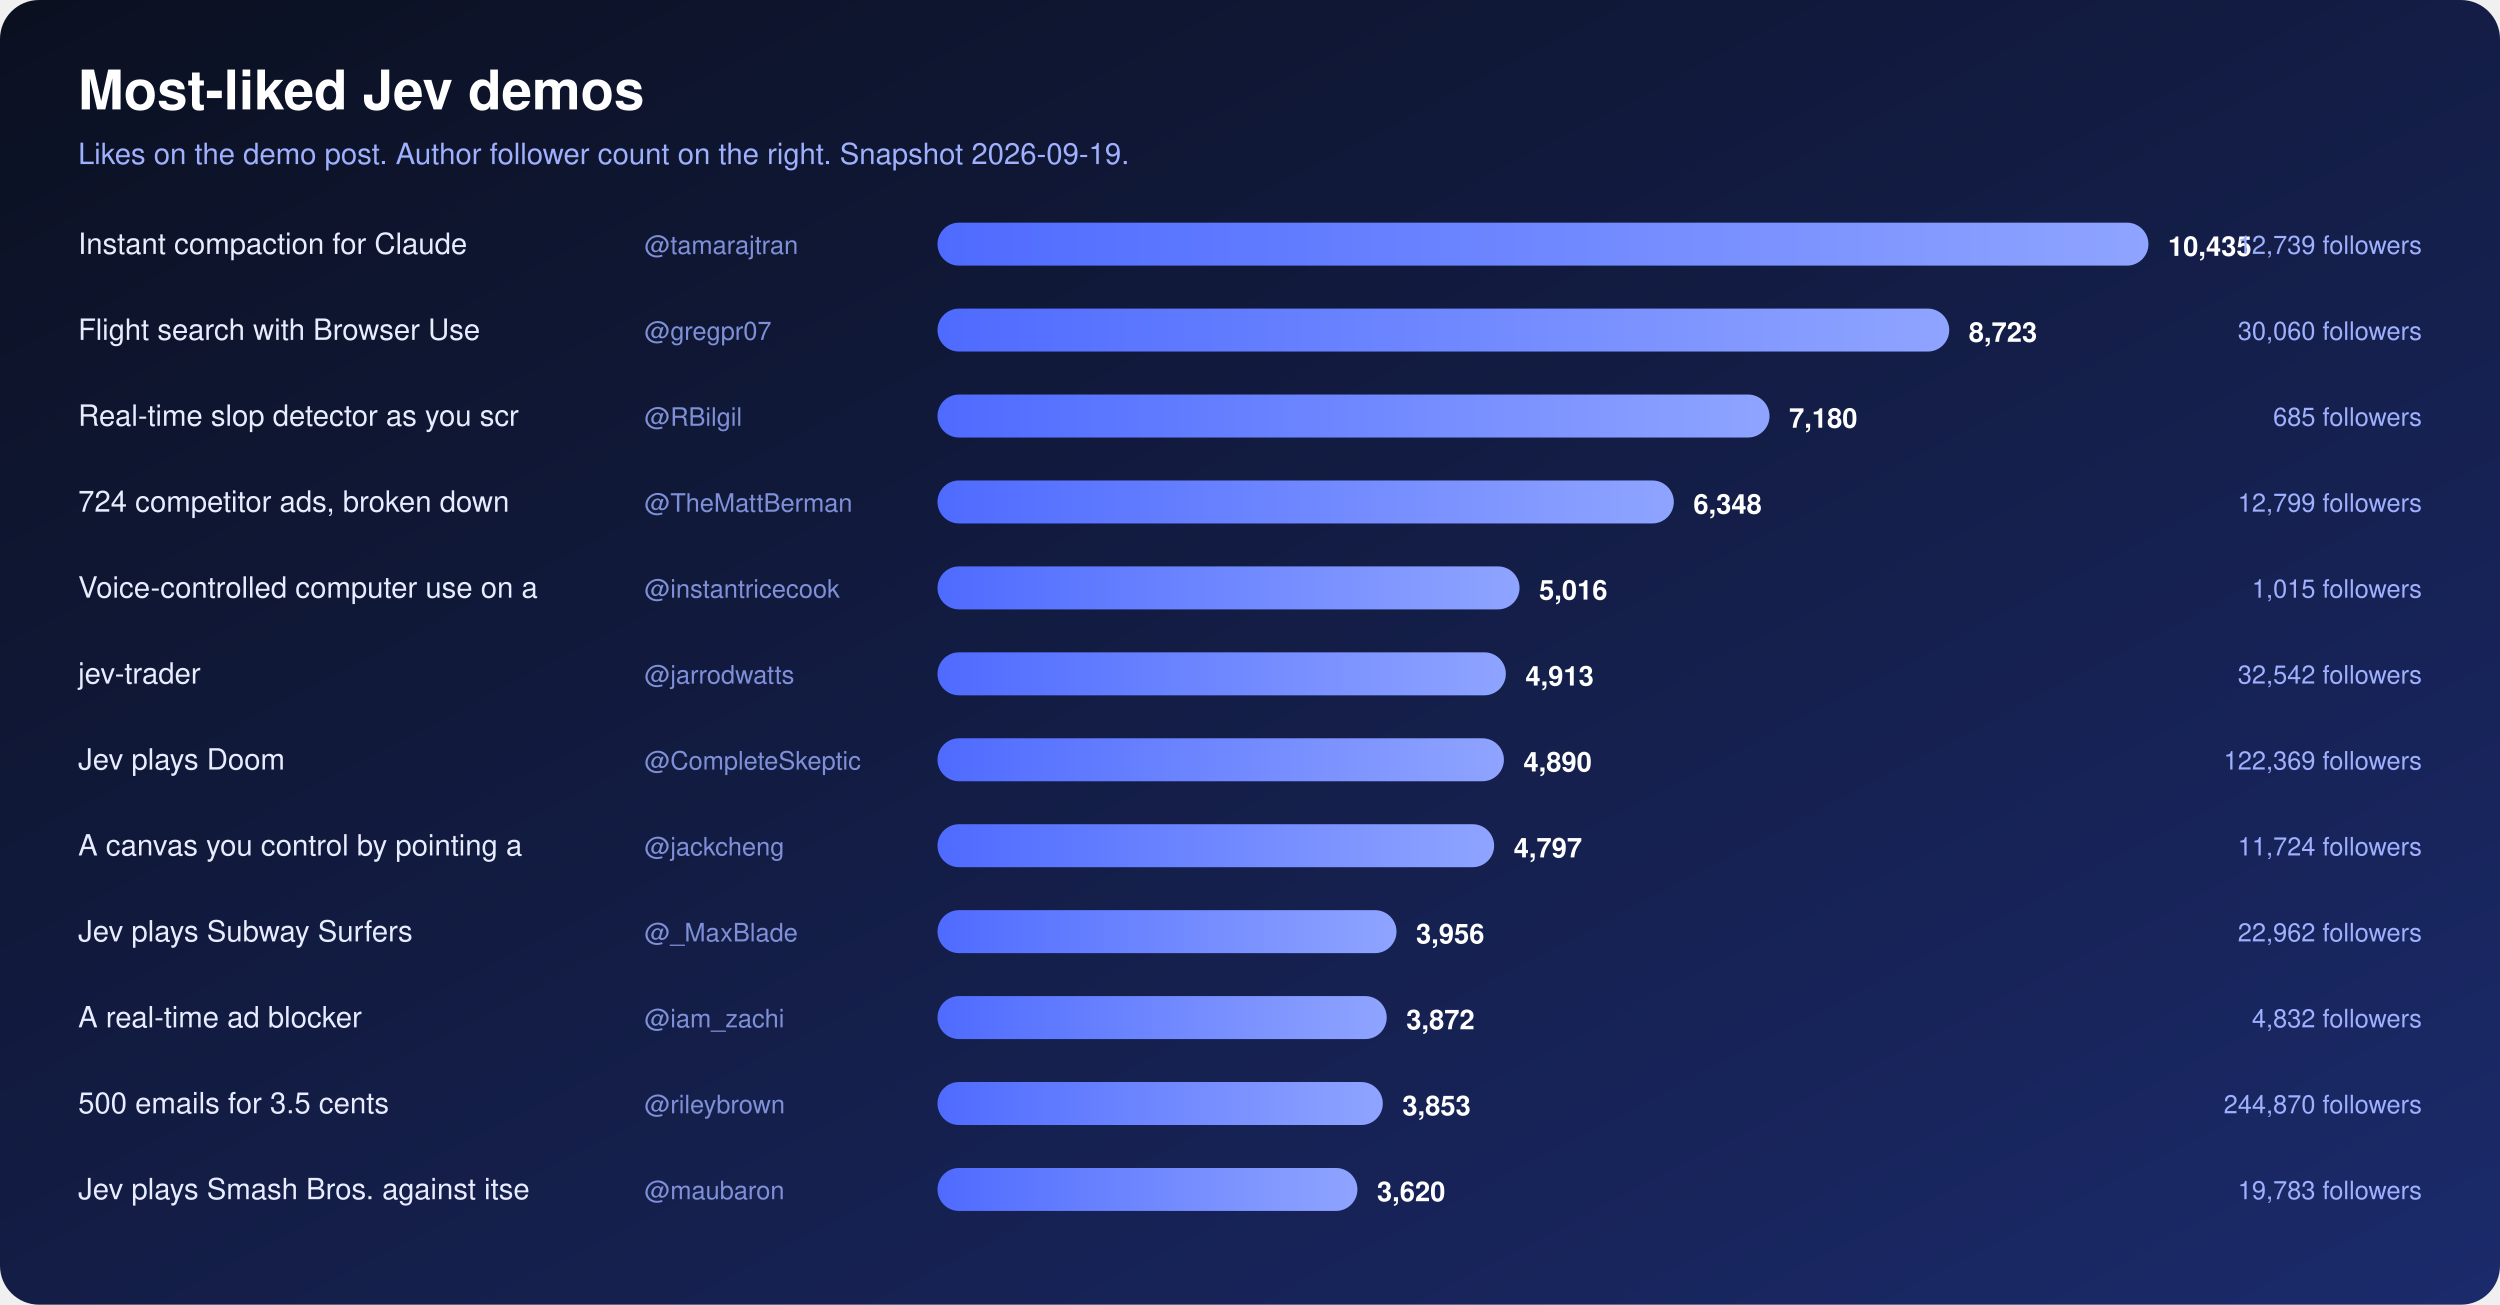
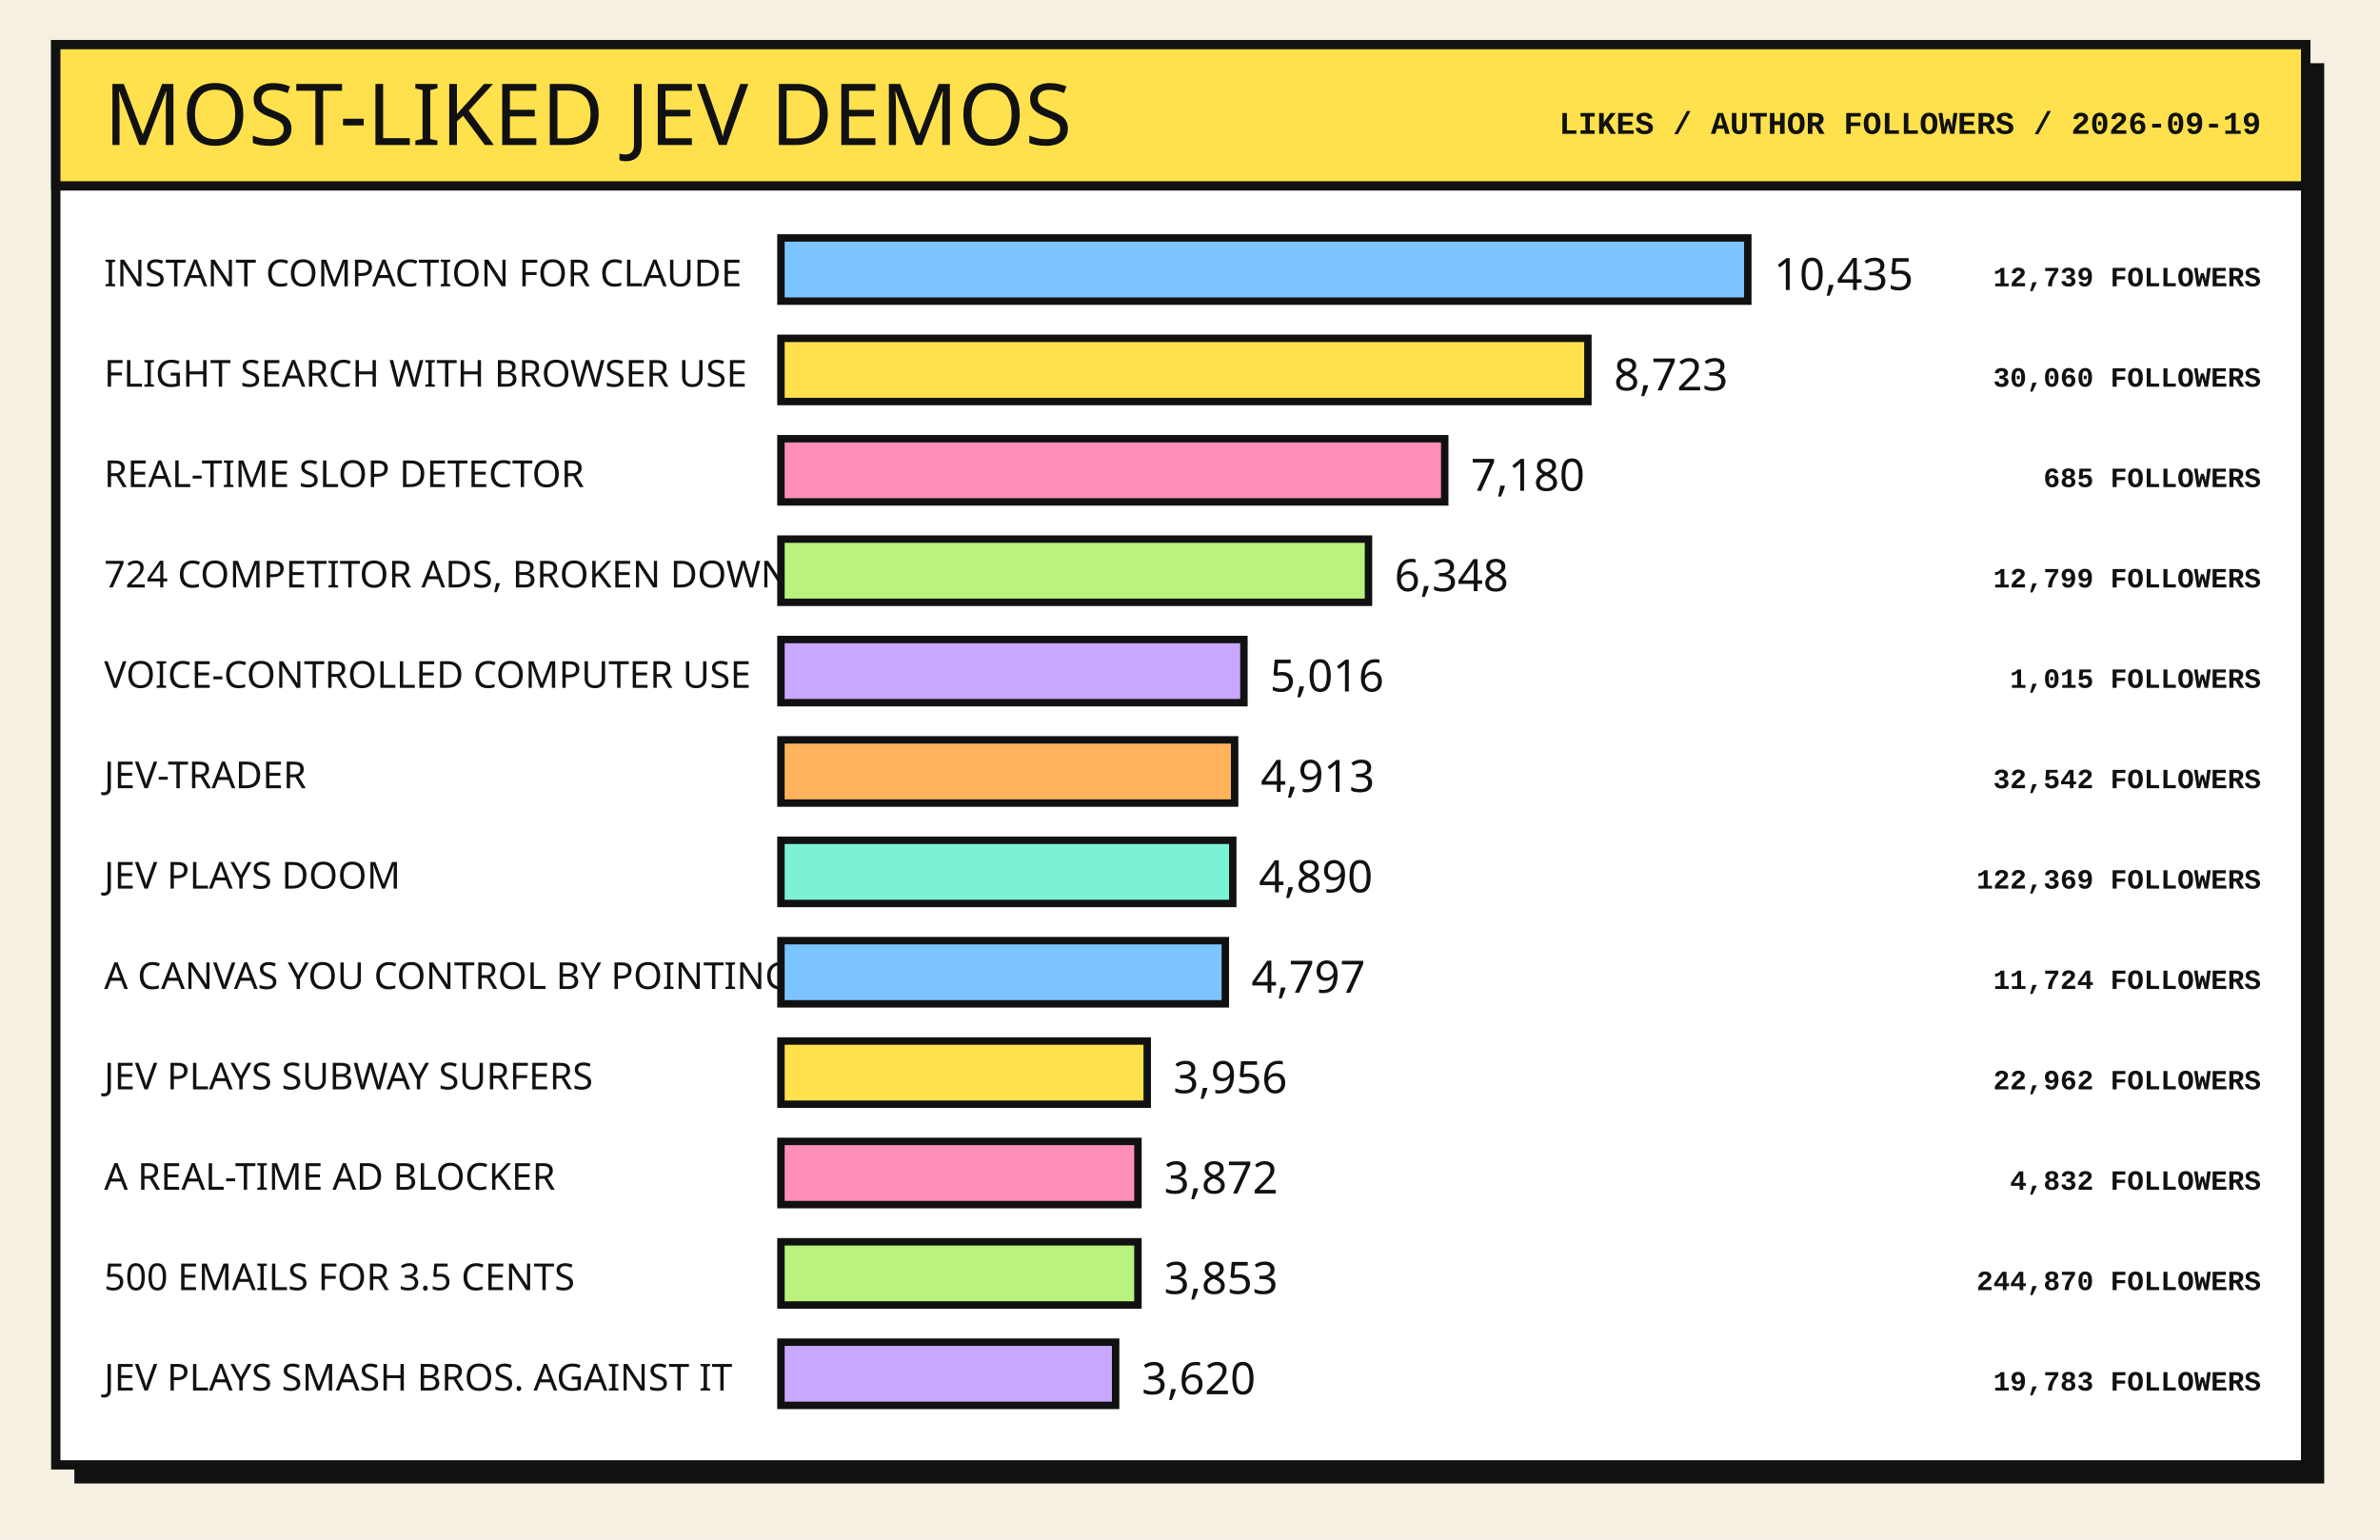
- <svg xmlns="http://www.w3.org/2000/svg" width="1280" height="668" viewBox="0 0 1280 668">
-   <style>@keyframes g{from{transform:scaleX(0)}to{transform:scaleX(1)}}.b{transform-origin:0 0;animation:g 1.2s cubic-bezier(.2,.8,.2,1) both}text{font-family:-apple-system,Segoe UI,Helvetica,Arial,sans-serif}</style>
-   <defs>
-     <linearGradient id="bg" x1="0" y1="0" x2="1" y2="1">
-       <stop offset="0" stop-color="#0b1020" />
-       <stop offset="1" stop-color="#1b2a6b" />
-     </linearGradient>
-     <linearGradient id="br" x1="0" x2="1">
-       <stop offset="0" stop-color="#4f6bff" />
-       <stop offset="1" stop-color="#8fa4ff" />
-     </linearGradient>
-   </defs>
-   <rect width="1280" height="668" rx="20" fill="url(#bg)" />
-   <text x="40" y="56" font-size="28" font-weight="800" fill="#fff">Most-liked Jev demos</text>
-   <text x="40" y="84" font-size="15" fill="#9fb0ff">Likes on the demo post. Author follower count on the right. Snapshot 2026-09-19.</text>
-   <text x="40" y="130" font-size="15" fill="#e8ecff">Instant compaction for Claude</text>
-   <text x="330" y="130" font-size="13" fill="#7f90d8">@tamarajtran</text>
-   <rect class="b" x="480" y="114" width="620" height="22" rx="11" fill="url(#br)" style="animation-delay:0.00s" />
-   <text x="1110" y="131" font-size="14" font-weight="700" fill="#fff">10,435</text>
-   <text x="1240" y="130" text-anchor="end" font-size="13" fill="#9fb0ff">12,739 followers</text>
-   <text x="40" y="174" font-size="15" fill="#e8ecff">Flight search with Browser Use</text>
-   <text x="330" y="174" font-size="13" fill="#7f90d8">@gregpr07</text>
-   <rect class="b" x="480" y="158" width="518" height="22" rx="11" fill="url(#br)" style="animation-delay:0.08s" />
-   <text x="1008" y="175" font-size="14" font-weight="700" fill="#fff">8,723</text>
-   <text x="1240" y="174" text-anchor="end" font-size="13" fill="#9fb0ff">30,060 followers</text>
-   <text x="40" y="218" font-size="15" fill="#e8ecff">Real-time slop detector as you scr</text>
-   <text x="330" y="218" font-size="13" fill="#7f90d8">@RBilgil</text>
-   <rect class="b" x="480" y="202" width="426" height="22" rx="11" fill="url(#br)" style="animation-delay:0.16s" />
-   <text x="916" y="219" font-size="14" font-weight="700" fill="#fff">7,180</text>
-   <text x="1240" y="218" text-anchor="end" font-size="13" fill="#9fb0ff">685 followers</text>
-   <text x="40" y="262" font-size="15" fill="#e8ecff">724 competitor ads, broken down</text>
-   <text x="330" y="262" font-size="13" fill="#7f90d8">@TheMattBerman</text>
-   <rect class="b" x="480" y="246" width="377" height="22" rx="11" fill="url(#br)" style="animation-delay:0.24s" />
-   <text x="867" y="263" font-size="14" font-weight="700" fill="#fff">6,348</text>
-   <text x="1240" y="262" text-anchor="end" font-size="13" fill="#9fb0ff">12,799 followers</text>
-   <text x="40" y="306" font-size="15" fill="#e8ecff">Voice-controlled computer use on a</text>
-   <text x="330" y="306" font-size="13" fill="#7f90d8">@instantricecook</text>
-   <rect class="b" x="480" y="290" width="298" height="22" rx="11" fill="url(#br)" style="animation-delay:0.32s" />
-   <text x="788" y="307" font-size="14" font-weight="700" fill="#fff">5,016</text>
-   <text x="1240" y="306" text-anchor="end" font-size="13" fill="#9fb0ff">1,015 followers</text>
-   <text x="40" y="350" font-size="15" fill="#e8ecff">jev-trader</text>
-   <text x="330" y="350" font-size="13" fill="#7f90d8">@jarrodwatts</text>
-   <rect class="b" x="480" y="334" width="291" height="22" rx="11" fill="url(#br)" style="animation-delay:0.40s" />
-   <text x="781" y="351" font-size="14" font-weight="700" fill="#fff">4,913</text>
-   <text x="1240" y="350" text-anchor="end" font-size="13" fill="#9fb0ff">32,542 followers</text>
-   <text x="40" y="394" font-size="15" fill="#e8ecff">Jev plays Doom</text>
-   <text x="330" y="394" font-size="13" fill="#7f90d8">@CompleteSkeptic</text>
-   <rect class="b" x="480" y="378" width="290" height="22" rx="11" fill="url(#br)" style="animation-delay:0.48s" />
-   <text x="780" y="395" font-size="14" font-weight="700" fill="#fff">4,890</text>
-   <text x="1240" y="394" text-anchor="end" font-size="13" fill="#9fb0ff">122,369 followers</text>
-   <text x="40" y="438" font-size="15" fill="#e8ecff">A canvas you control by pointing a</text>
-   <text x="330" y="438" font-size="13" fill="#7f90d8">@jackcheng</text>
-   <rect class="b" x="480" y="422" width="285" height="22" rx="11" fill="url(#br)" style="animation-delay:0.56s" />
-   <text x="775" y="439" font-size="14" font-weight="700" fill="#fff">4,797</text>
-   <text x="1240" y="438" text-anchor="end" font-size="13" fill="#9fb0ff">11,724 followers</text>
-   <text x="40" y="482" font-size="15" fill="#e8ecff">Jev plays Subway Surfers</text>
-   <text x="330" y="482" font-size="13" fill="#7f90d8">@_MaxBlade</text>
-   <rect class="b" x="480" y="466" width="235" height="22" rx="11" fill="url(#br)" style="animation-delay:0.64s" />
-   <text x="725" y="483" font-size="14" font-weight="700" fill="#fff">3,956</text>
-   <text x="1240" y="482" text-anchor="end" font-size="13" fill="#9fb0ff">22,962 followers</text>
-   <text x="40" y="526" font-size="15" fill="#e8ecff">A real-time ad blocker</text>
-   <text x="330" y="526" font-size="13" fill="#7f90d8">@iam_zachi</text>
-   <rect class="b" x="480" y="510" width="230" height="22" rx="11" fill="url(#br)" style="animation-delay:0.72s" />
-   <text x="720" y="527" font-size="14" font-weight="700" fill="#fff">3,872</text>
-   <text x="1240" y="526" text-anchor="end" font-size="13" fill="#9fb0ff">4,832 followers</text>
-   <text x="40" y="570" font-size="15" fill="#e8ecff">500 emails for 3.5 cents</text>
-   <text x="330" y="570" font-size="13" fill="#7f90d8">@rileybrown</text>
-   <rect class="b" x="480" y="554" width="228" height="22" rx="11" fill="url(#br)" style="animation-delay:0.80s" />
-   <text x="718" y="571" font-size="14" font-weight="700" fill="#fff">3,853</text>
-   <text x="1240" y="570" text-anchor="end" font-size="13" fill="#9fb0ff">244,870 followers</text>
-   <text x="40" y="614" font-size="15" fill="#e8ecff">Jev plays Smash Bros. against itse</text>
-   <text x="330" y="614" font-size="13" fill="#7f90d8">@maubaron</text>
-   <rect class="b" x="480" y="598" width="215" height="22" rx="11" fill="url(#br)" style="animation-delay:0.88s" />
-   <text x="705" y="615" font-size="14" font-weight="700" fill="#fff">3,620</text>
-   <text x="1240" y="614" text-anchor="end" font-size="13" fill="#9fb0ff">19,783 followers</text>
+ <svg xmlns="http://www.w3.org/2000/svg" width="1280" height="828" viewBox="0 0 1280 828">
+   <style>@keyframes g{from{transform:scaleX(0)}to{transform:scaleX(1)}}.b{transform-box:fill-box;transform-origin:0 50%;animation:g 1s cubic-bezier(.2,.8,.2,1) both}</style>
+   <rect width="1280" height="828" fill="#f5f0e1" />
+   <rect x="40" y="34" width="1210" height="764" fill="#111" />
+   <rect x="30" y="24" width="1210" height="764" fill="#fff" stroke="#111" stroke-width="5" />
+   <rect x="30" y="24" width="1210" height="76" fill="#ffe14d" stroke="#111" stroke-width="5" />
+   <text x="56" y="78" font-family="Impact,Arial Black,sans-serif" font-size="46" fill="#111" text-anchor="start">MOST-LIKED JEV DEMOS</text>
+   <text x="1216" y="72" font-family="Courier New,monospace" font-size="17" fill="#111" text-anchor="end" font-weight="700">LIKES / AUTHOR FOLLOWERS / 2026-09-19</text>
+   <text x="56" y="154" font-family="Impact,Arial Black,sans-serif" font-size="20" fill="#111" text-anchor="start">INSTANT COMPACTION FOR CLAUDE</text>
+   <rect class="b" x="420" y="128" width="520" height="34" fill="#7cc4ff" stroke="#111" stroke-width="4" style="animation-delay:0.00s" />
+   <text x="954" y="156" font-family="Impact,Arial Black,sans-serif" font-size="24" fill="#111" text-anchor="start">10,435</text>
+   <text x="1216" y="154" font-family="Courier New,monospace" font-size="15" fill="#111" text-anchor="end" font-weight="700">12,739 FOLLOWERS</text>
+   <text x="56" y="208" font-family="Impact,Arial Black,sans-serif" font-size="20" fill="#111" text-anchor="start">FLIGHT SEARCH WITH BROWSER USE</text>
+   <rect class="b" x="420" y="182" width="434" height="34" fill="#ffe14d" stroke="#111" stroke-width="4" style="animation-delay:0.07s" />
+   <text x="868" y="210" font-family="Impact,Arial Black,sans-serif" font-size="24" fill="#111" text-anchor="start">8,723</text>
+   <text x="1216" y="208" font-family="Courier New,monospace" font-size="15" fill="#111" text-anchor="end" font-weight="700">30,060 FOLLOWERS</text>
+   <text x="56" y="262" font-family="Impact,Arial Black,sans-serif" font-size="20" fill="#111" text-anchor="start">REAL-TIME SLOP DETECTOR</text>
+   <rect class="b" x="420" y="236" width="357" height="34" fill="#ff8fb8" stroke="#111" stroke-width="4" style="animation-delay:0.14s" />
+   <text x="791" y="264" font-family="Impact,Arial Black,sans-serif" font-size="24" fill="#111" text-anchor="start">7,180</text>
+   <text x="1216" y="262" font-family="Courier New,monospace" font-size="15" fill="#111" text-anchor="end" font-weight="700">685 FOLLOWERS</text>
+   <text x="56" y="316" font-family="Impact,Arial Black,sans-serif" font-size="20" fill="#111" text-anchor="start">724 COMPETITOR ADS, BROKEN DOWN </text>
+   <rect class="b" x="420" y="290" width="316" height="34" fill="#b9f27c" stroke="#111" stroke-width="4" style="animation-delay:0.21s" />
+   <text x="750" y="318" font-family="Impact,Arial Black,sans-serif" font-size="24" fill="#111" text-anchor="start">6,348</text>
+   <text x="1216" y="316" font-family="Courier New,monospace" font-size="15" fill="#111" text-anchor="end" font-weight="700">12,799 FOLLOWERS</text>
+   <text x="56" y="370" font-family="Impact,Arial Black,sans-serif" font-size="20" fill="#111" text-anchor="start">VOICE-CONTROLLED COMPUTER USE</text>
+   <rect class="b" x="420" y="344" width="249" height="34" fill="#c9a7ff" stroke="#111" stroke-width="4" style="animation-delay:0.28s" />
+   <text x="683" y="372" font-family="Impact,Arial Black,sans-serif" font-size="24" fill="#111" text-anchor="start">5,016</text>
+   <text x="1216" y="370" font-family="Courier New,monospace" font-size="15" fill="#111" text-anchor="end" font-weight="700">1,015 FOLLOWERS</text>
+   <text x="56" y="424" font-family="Impact,Arial Black,sans-serif" font-size="20" fill="#111" text-anchor="start">JEV-TRADER</text>
+   <rect class="b" x="420" y="398" width="244" height="34" fill="#ffb45c" stroke="#111" stroke-width="4" style="animation-delay:0.35s" />
+   <text x="678" y="426" font-family="Impact,Arial Black,sans-serif" font-size="24" fill="#111" text-anchor="start">4,913</text>
+   <text x="1216" y="424" font-family="Courier New,monospace" font-size="15" fill="#111" text-anchor="end" font-weight="700">32,542 FOLLOWERS</text>
+   <text x="56" y="478" font-family="Impact,Arial Black,sans-serif" font-size="20" fill="#111" text-anchor="start">JEV PLAYS DOOM</text>
+   <rect class="b" x="420" y="452" width="243" height="34" fill="#7cf2d4" stroke="#111" stroke-width="4" style="animation-delay:0.42s" />
+   <text x="677" y="480" font-family="Impact,Arial Black,sans-serif" font-size="24" fill="#111" text-anchor="start">4,890</text>
+   <text x="1216" y="478" font-family="Courier New,monospace" font-size="15" fill="#111" text-anchor="end" font-weight="700">122,369 FOLLOWERS</text>
+   <text x="56" y="532" font-family="Impact,Arial Black,sans-serif" font-size="20" fill="#111" text-anchor="start">A CANVAS YOU CONTROL BY POINTING</text>
+   <rect class="b" x="420" y="506" width="239" height="34" fill="#7cc4ff" stroke="#111" stroke-width="4" style="animation-delay:0.49s" />
+   <text x="673" y="534" font-family="Impact,Arial Black,sans-serif" font-size="24" fill="#111" text-anchor="start">4,797</text>
+   <text x="1216" y="532" font-family="Courier New,monospace" font-size="15" fill="#111" text-anchor="end" font-weight="700">11,724 FOLLOWERS</text>
+   <text x="56" y="586" font-family="Impact,Arial Black,sans-serif" font-size="20" fill="#111" text-anchor="start">JEV PLAYS SUBWAY SURFERS</text>
+   <rect class="b" x="420" y="560" width="197" height="34" fill="#ffe14d" stroke="#111" stroke-width="4" style="animation-delay:0.56s" />
+   <text x="631" y="588" font-family="Impact,Arial Black,sans-serif" font-size="24" fill="#111" text-anchor="start">3,956</text>
+   <text x="1216" y="586" font-family="Courier New,monospace" font-size="15" fill="#111" text-anchor="end" font-weight="700">22,962 FOLLOWERS</text>
+   <text x="56" y="640" font-family="Impact,Arial Black,sans-serif" font-size="20" fill="#111" text-anchor="start">A REAL-TIME AD BLOCKER</text>
+   <rect class="b" x="420" y="614" width="192" height="34" fill="#ff8fb8" stroke="#111" stroke-width="4" style="animation-delay:0.63s" />
+   <text x="626" y="642" font-family="Impact,Arial Black,sans-serif" font-size="24" fill="#111" text-anchor="start">3,872</text>
+   <text x="1216" y="640" font-family="Courier New,monospace" font-size="15" fill="#111" text-anchor="end" font-weight="700">4,832 FOLLOWERS</text>
+   <text x="56" y="694" font-family="Impact,Arial Black,sans-serif" font-size="20" fill="#111" text-anchor="start">500 EMAILS FOR 3.5 CENTS</text>
+   <rect class="b" x="420" y="668" width="192" height="34" fill="#b9f27c" stroke="#111" stroke-width="4" style="animation-delay:0.70s" />
+   <text x="626" y="696" font-family="Impact,Arial Black,sans-serif" font-size="24" fill="#111" text-anchor="start">3,853</text>
+   <text x="1216" y="694" font-family="Courier New,monospace" font-size="15" fill="#111" text-anchor="end" font-weight="700">244,870 FOLLOWERS</text>
+   <text x="56" y="748" font-family="Impact,Arial Black,sans-serif" font-size="20" fill="#111" text-anchor="start">JEV PLAYS SMASH BROS. AGAINST IT</text>
+   <rect class="b" x="420" y="722" width="180" height="34" fill="#c9a7ff" stroke="#111" stroke-width="4" style="animation-delay:0.77s" />
+   <text x="614" y="750" font-family="Impact,Arial Black,sans-serif" font-size="24" fill="#111" text-anchor="start">3,620</text>
+   <text x="1216" y="748" font-family="Courier New,monospace" font-size="15" fill="#111" text-anchor="end" font-weight="700">19,783 FOLLOWERS</text>
</svg>
